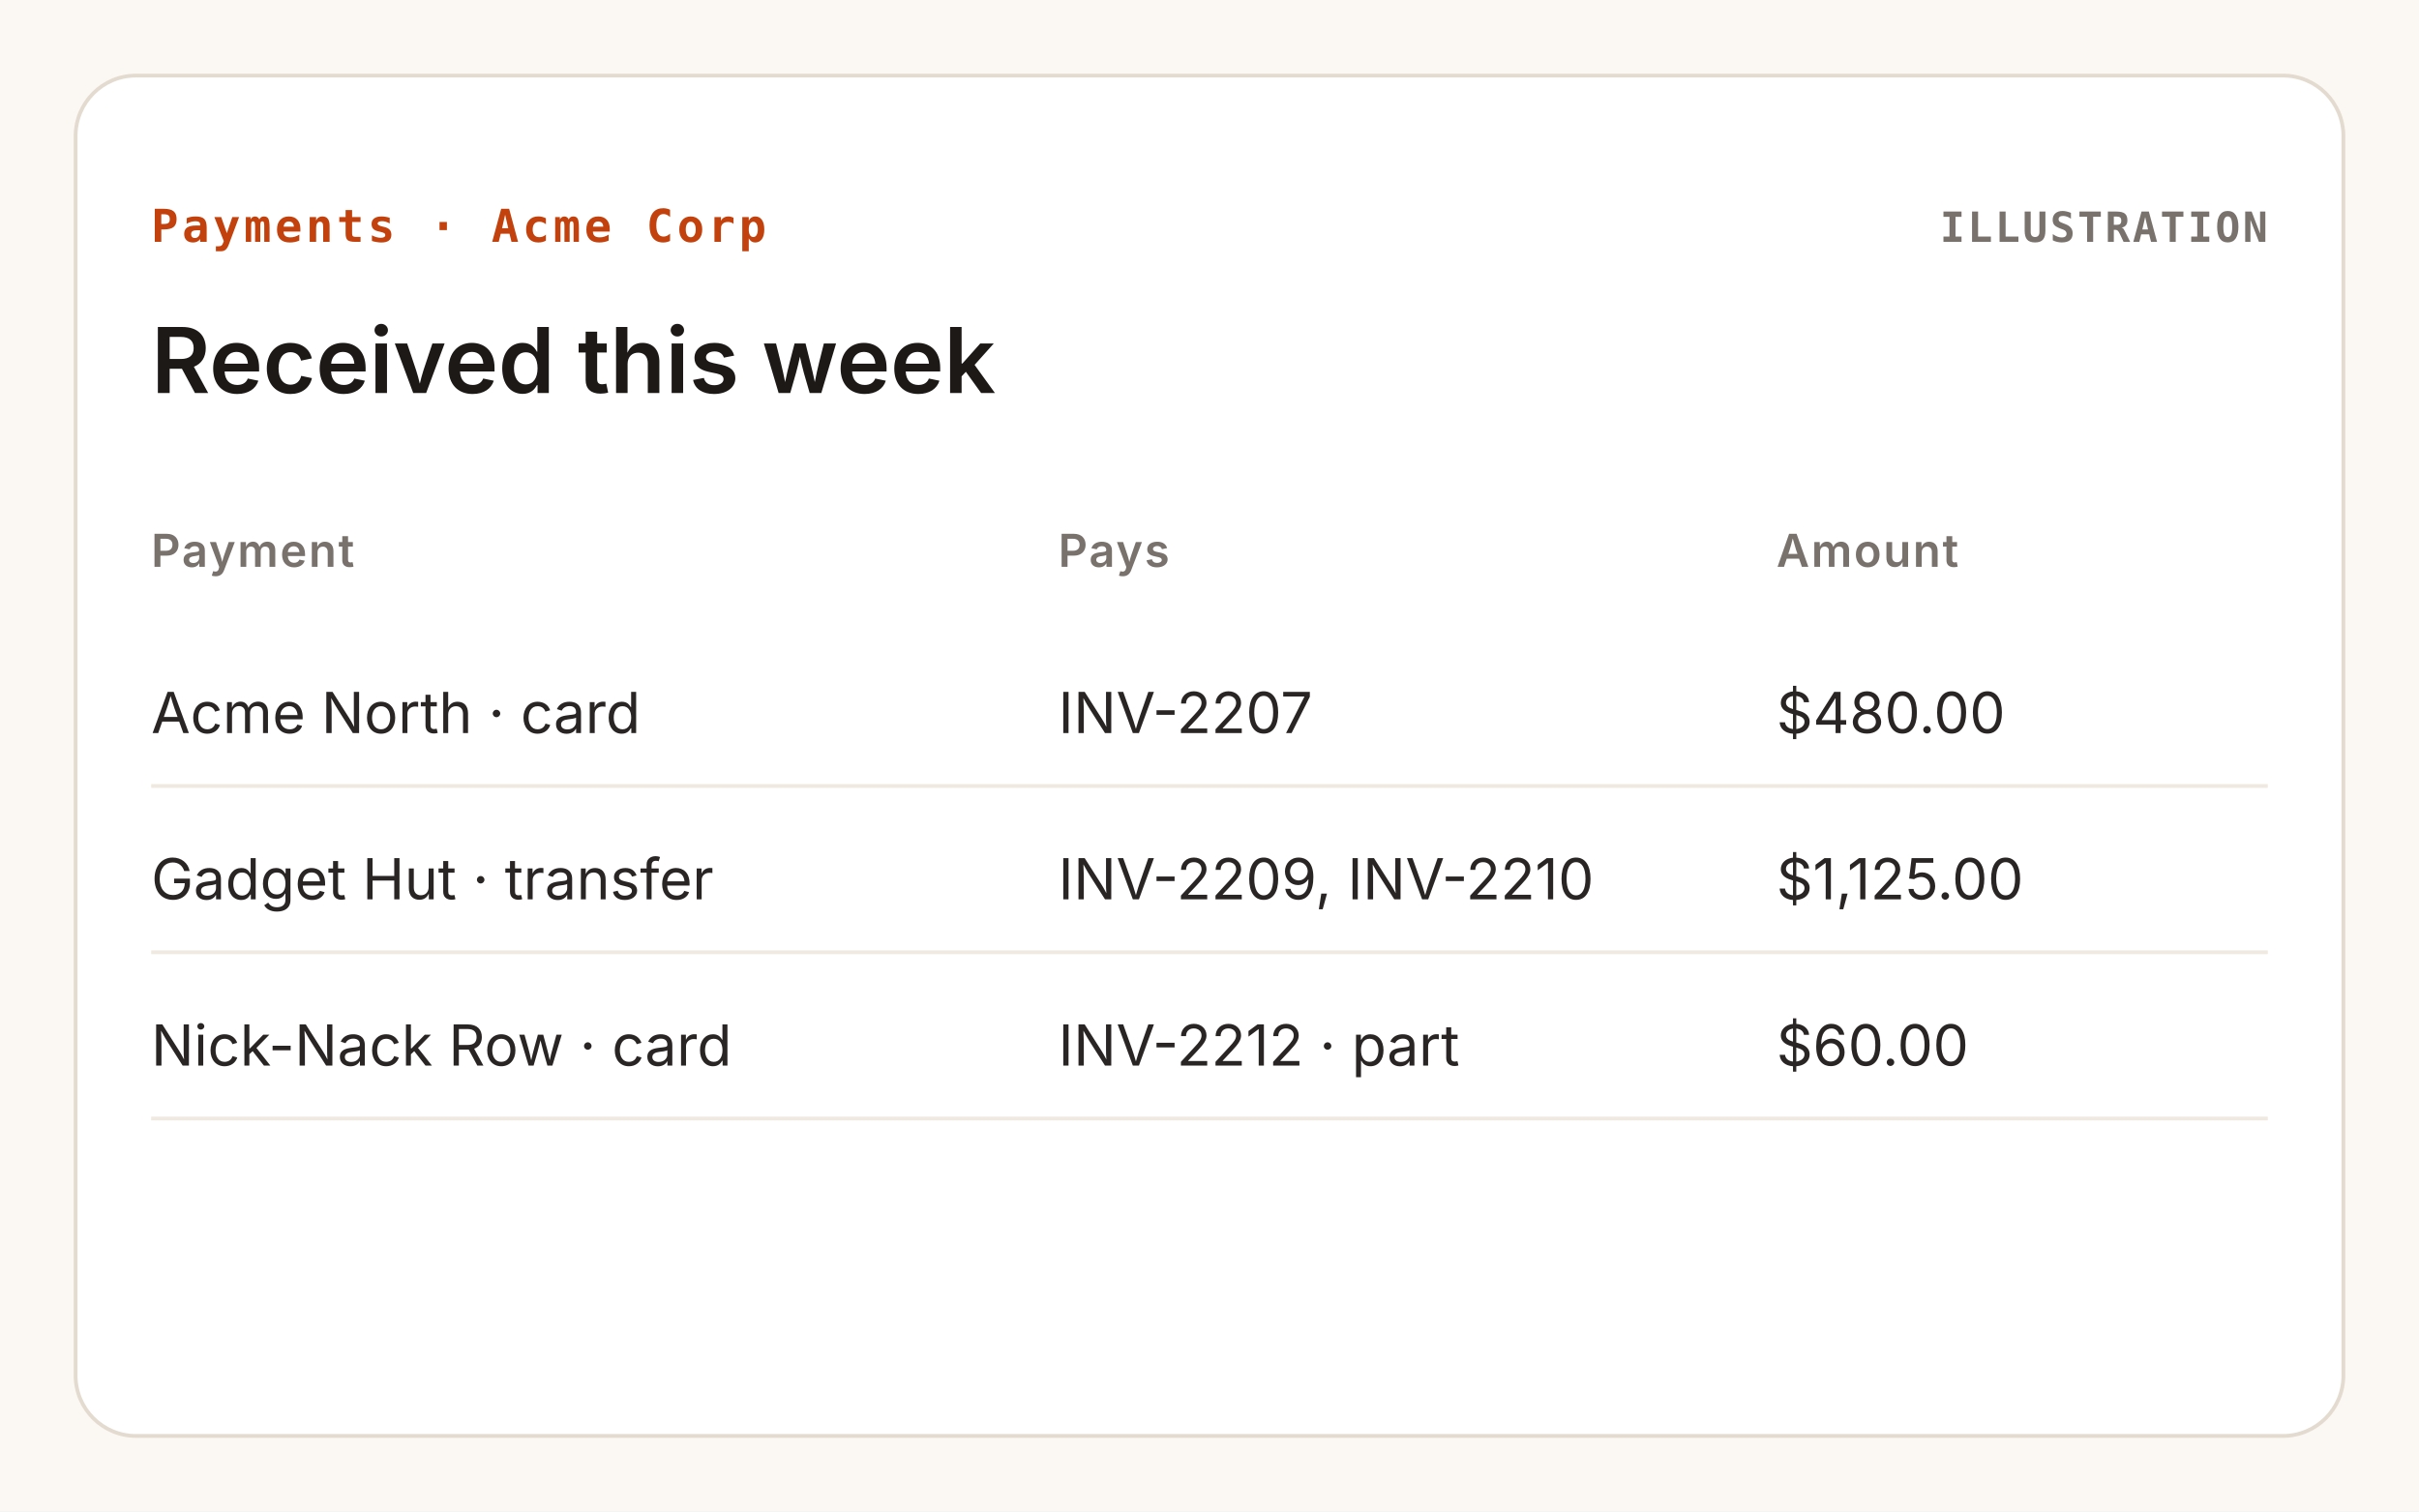
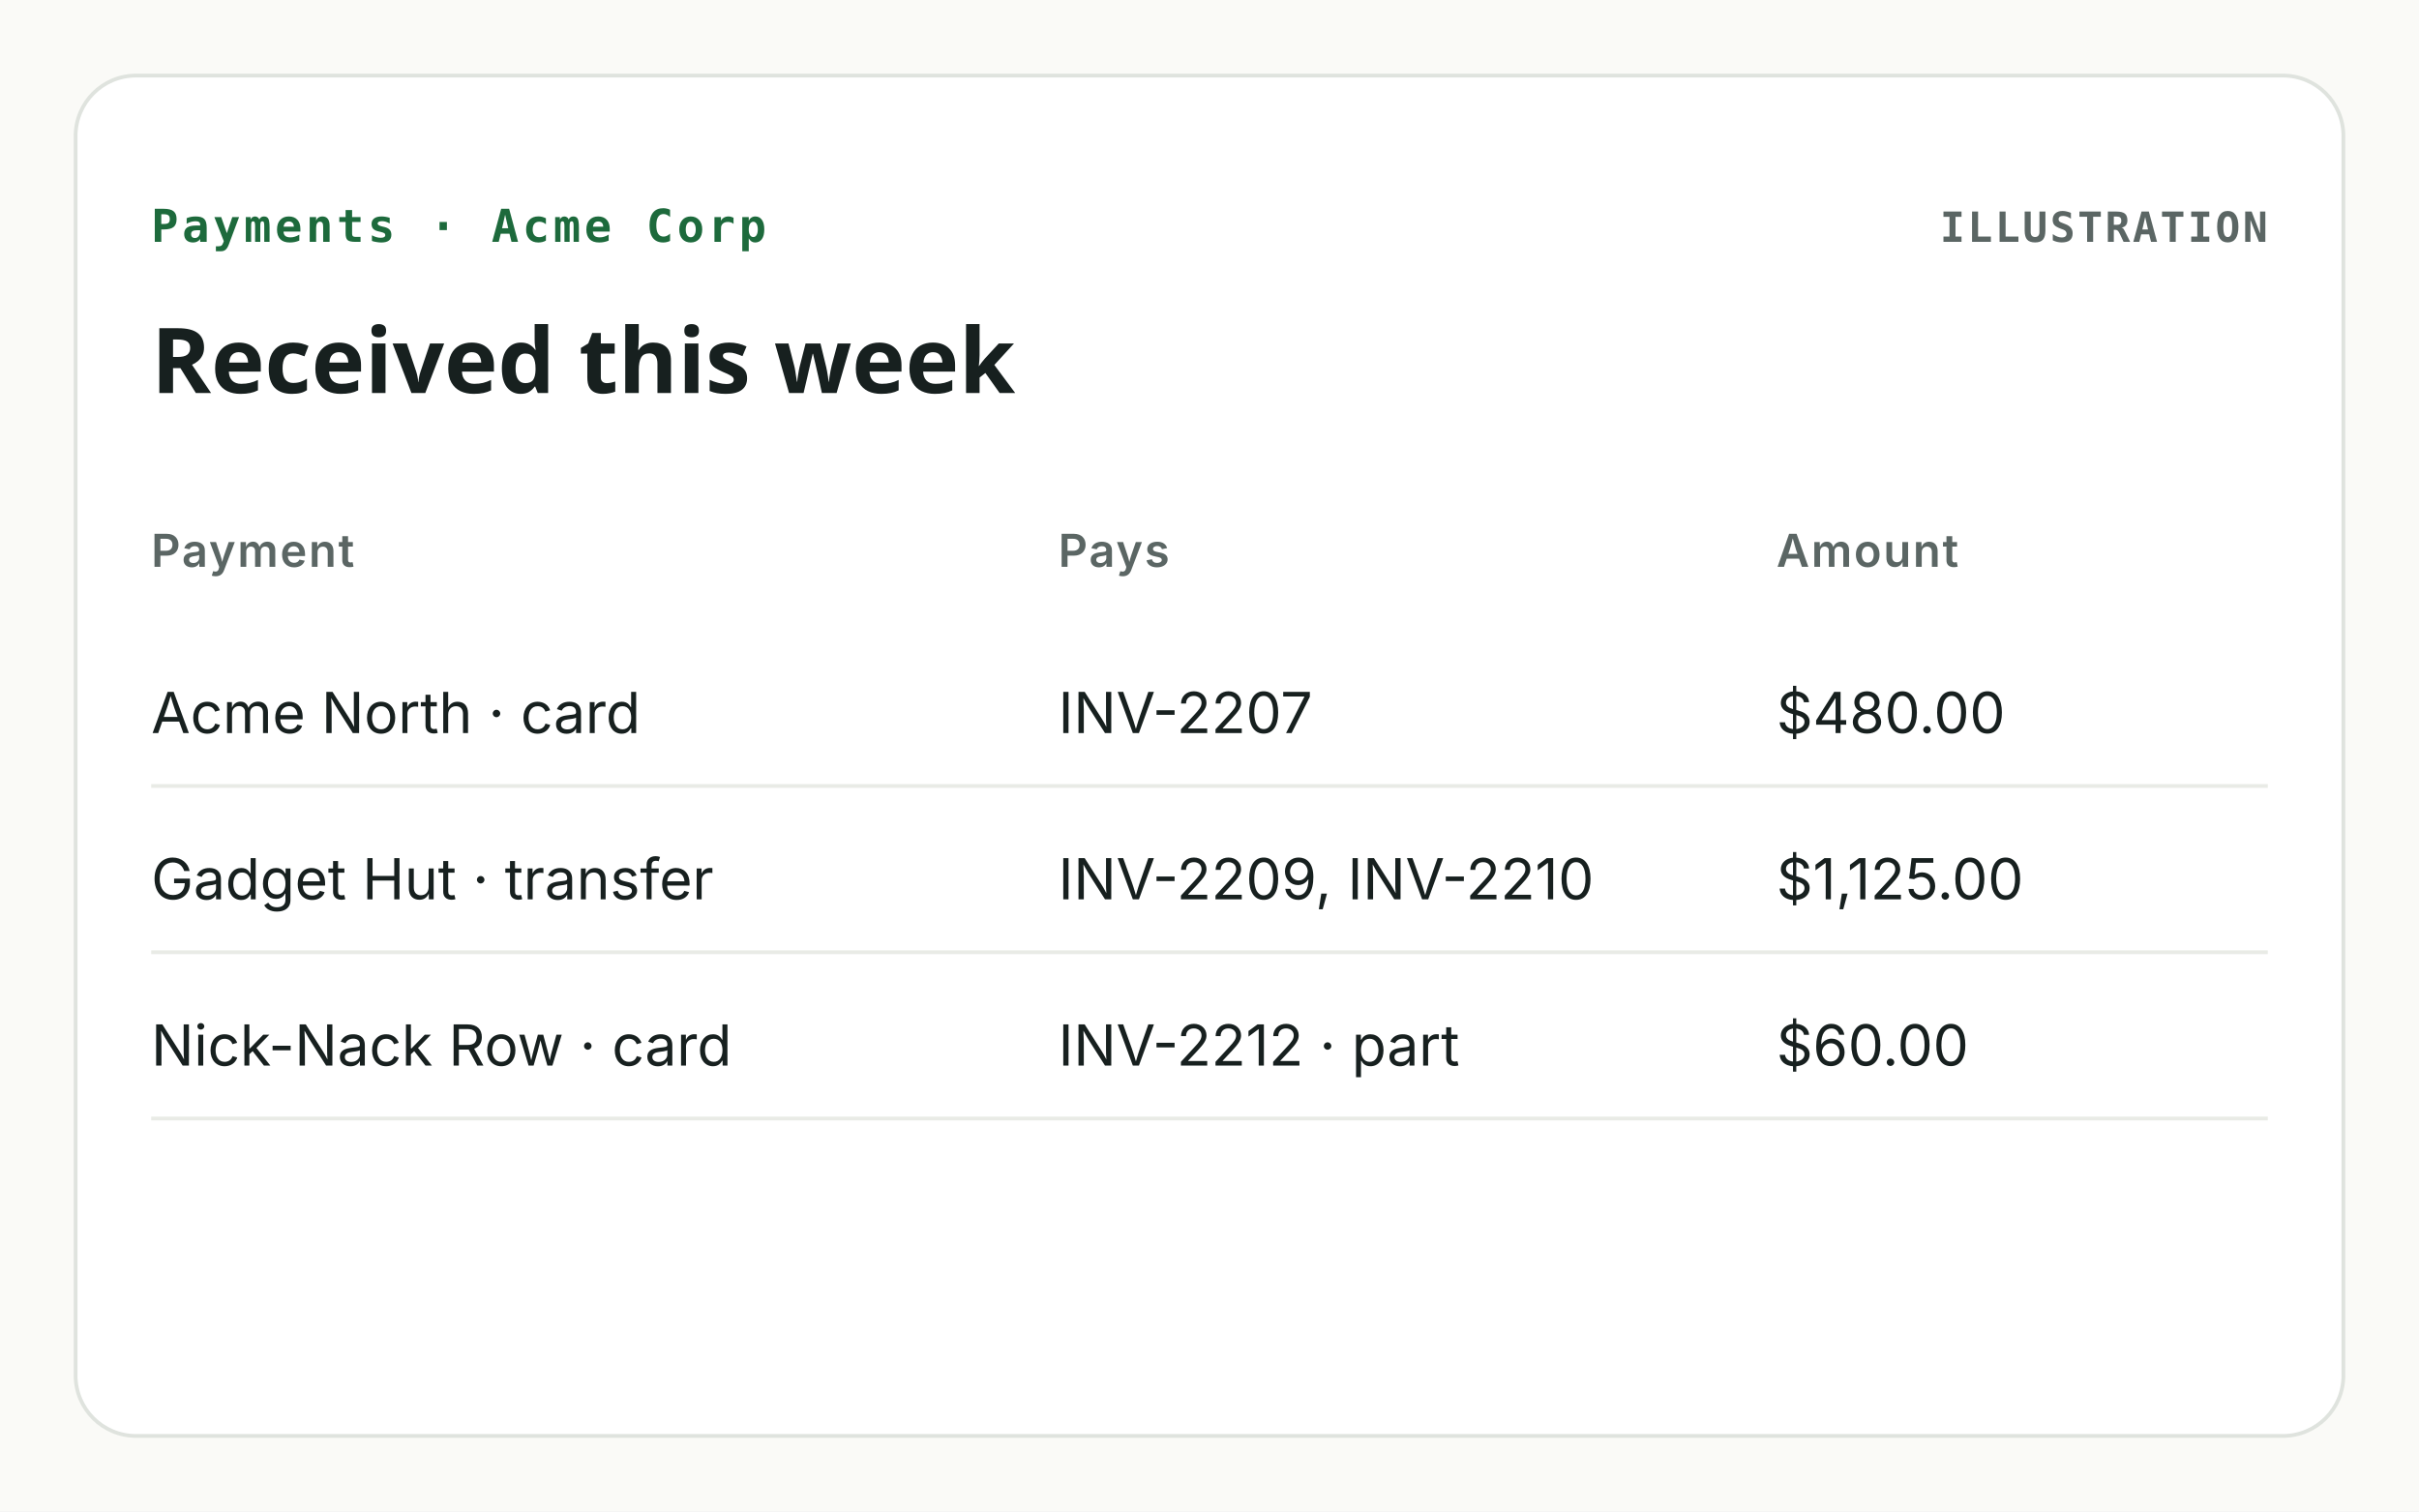
<svg xmlns="http://www.w3.org/2000/svg" viewBox="0 0 640 400" width="640" height="400" role="img" aria-labelledby="title-payments">
  <style>
-     .bg { fill: #fbf8f3; }
-     .card { fill: #ffffff; stroke: #e3dbd0; }
-     .kicker { font: 600 12px/1 ui-monospace, "JetBrains Mono", monospace; fill: #c2410c; letter-spacing: 0.08em; text-transform: uppercase; }
-     .title { font: 600 24px/1 Avenir, Inter, system-ui, sans-serif; fill: #1c1917; }
-     .head { font: 600 12px/1 Avenir, Inter, system-ui, sans-serif; fill: #78716c; letter-spacing: 0.04em; text-transform: uppercase; }
-     .cell { font: 400 15px/1 Avenir, Inter, system-ui, sans-serif; fill: #292524; }
-     .rule { stroke: #efe9e1; }
-     .badge { font: 600 11px/1 ui-monospace, "JetBrains Mono", monospace; fill: #78716c; letter-spacing: 0.06em; }
+     .bg { fill: #fafaf7; }
+     .card { fill: #ffffff; stroke: #dfe3de; }
+     .kicker { font: 600 12px/1 ui-monospace, "JetBrains Mono", monospace; fill: #1d6a3c; letter-spacing: 0.08em; text-transform: uppercase; }
+     .title { font: 700 24px/1 Gabarito, "Avenir Next", "Segoe UI", sans-serif; fill: #17201f; }
+     .head { font: 600 12px/1 Inter, -apple-system, "Segoe UI", Roboto, sans-serif; fill: #5b6664; letter-spacing: 0.04em; text-transform: uppercase; }
+     .cell { font: 400 15px/1 Inter, -apple-system, "Segoe UI", Roboto, sans-serif; fill: #17201f; }
+     .rule { stroke: #e9ebe6; }
+     .badge { font: 600 11px/1 ui-monospace, "JetBrains Mono", monospace; fill: #5b6664; letter-spacing: 0.06em; }
  </style>
  <rect class="bg" width="640" height="400" />
  <rect class="card" x="20" y="20" width="600" height="360" rx="16" />
  <text x="40" y="64" class="kicker">Payments · Acme Corp</text>
  <text x="40" y="104" class="title">Received this week</text>
  <text x="600" y="64" text-anchor="end" class="badge">ILLUSTRATION</text>
  <g>
    <text x="40" y="150" class="head">Payment</text>
    <text x="280" y="150" class="head">Pays</text>
    <text x="470" y="150" class="head">Amount</text>
    <line x1="40" x2="600" y1="208" y2="208" class="rule" />
    <text x="40" y="194" class="cell">Acme North · card</text>
    <text x="280" y="194" class="cell">INV-2207</text>
    <text x="470" y="194" class="cell">$480.00</text>
    <line x1="40" x2="600" y1="252" y2="252" class="rule" />
    <text x="40" y="238" class="cell">Gadget Hut · transfer</text>
    <text x="280" y="238" class="cell">INV-2209, INV-2210</text>
    <text x="470" y="238" class="cell">$1,125.00</text>
    <line x1="40" x2="600" y1="296" y2="296" class="rule" />
    <text x="40" y="282" class="cell">Nick-Nack Row · card</text>
    <text x="280" y="282" class="cell">INV-2212 · part</text>
    <text x="470" y="282" class="cell">$60.00</text>
  </g>
</svg>
